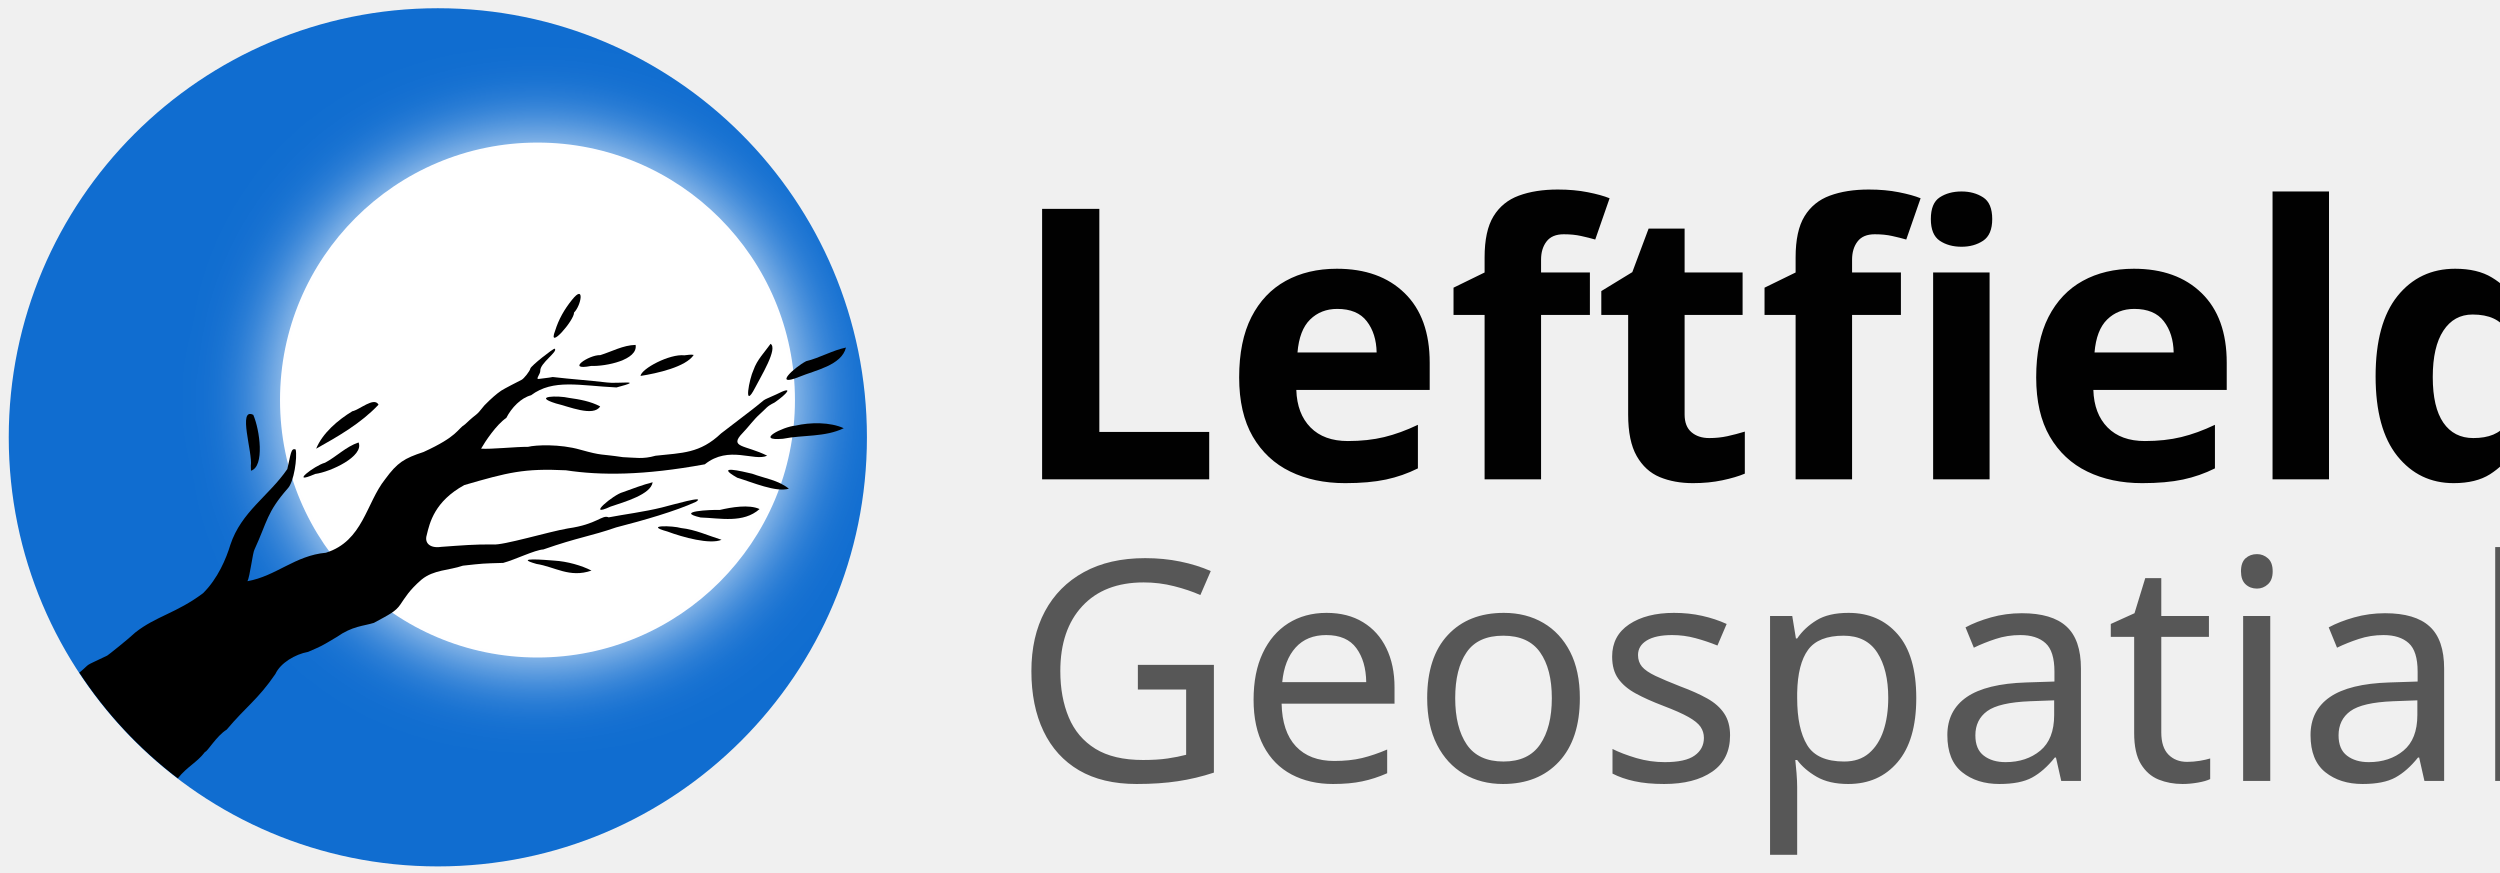
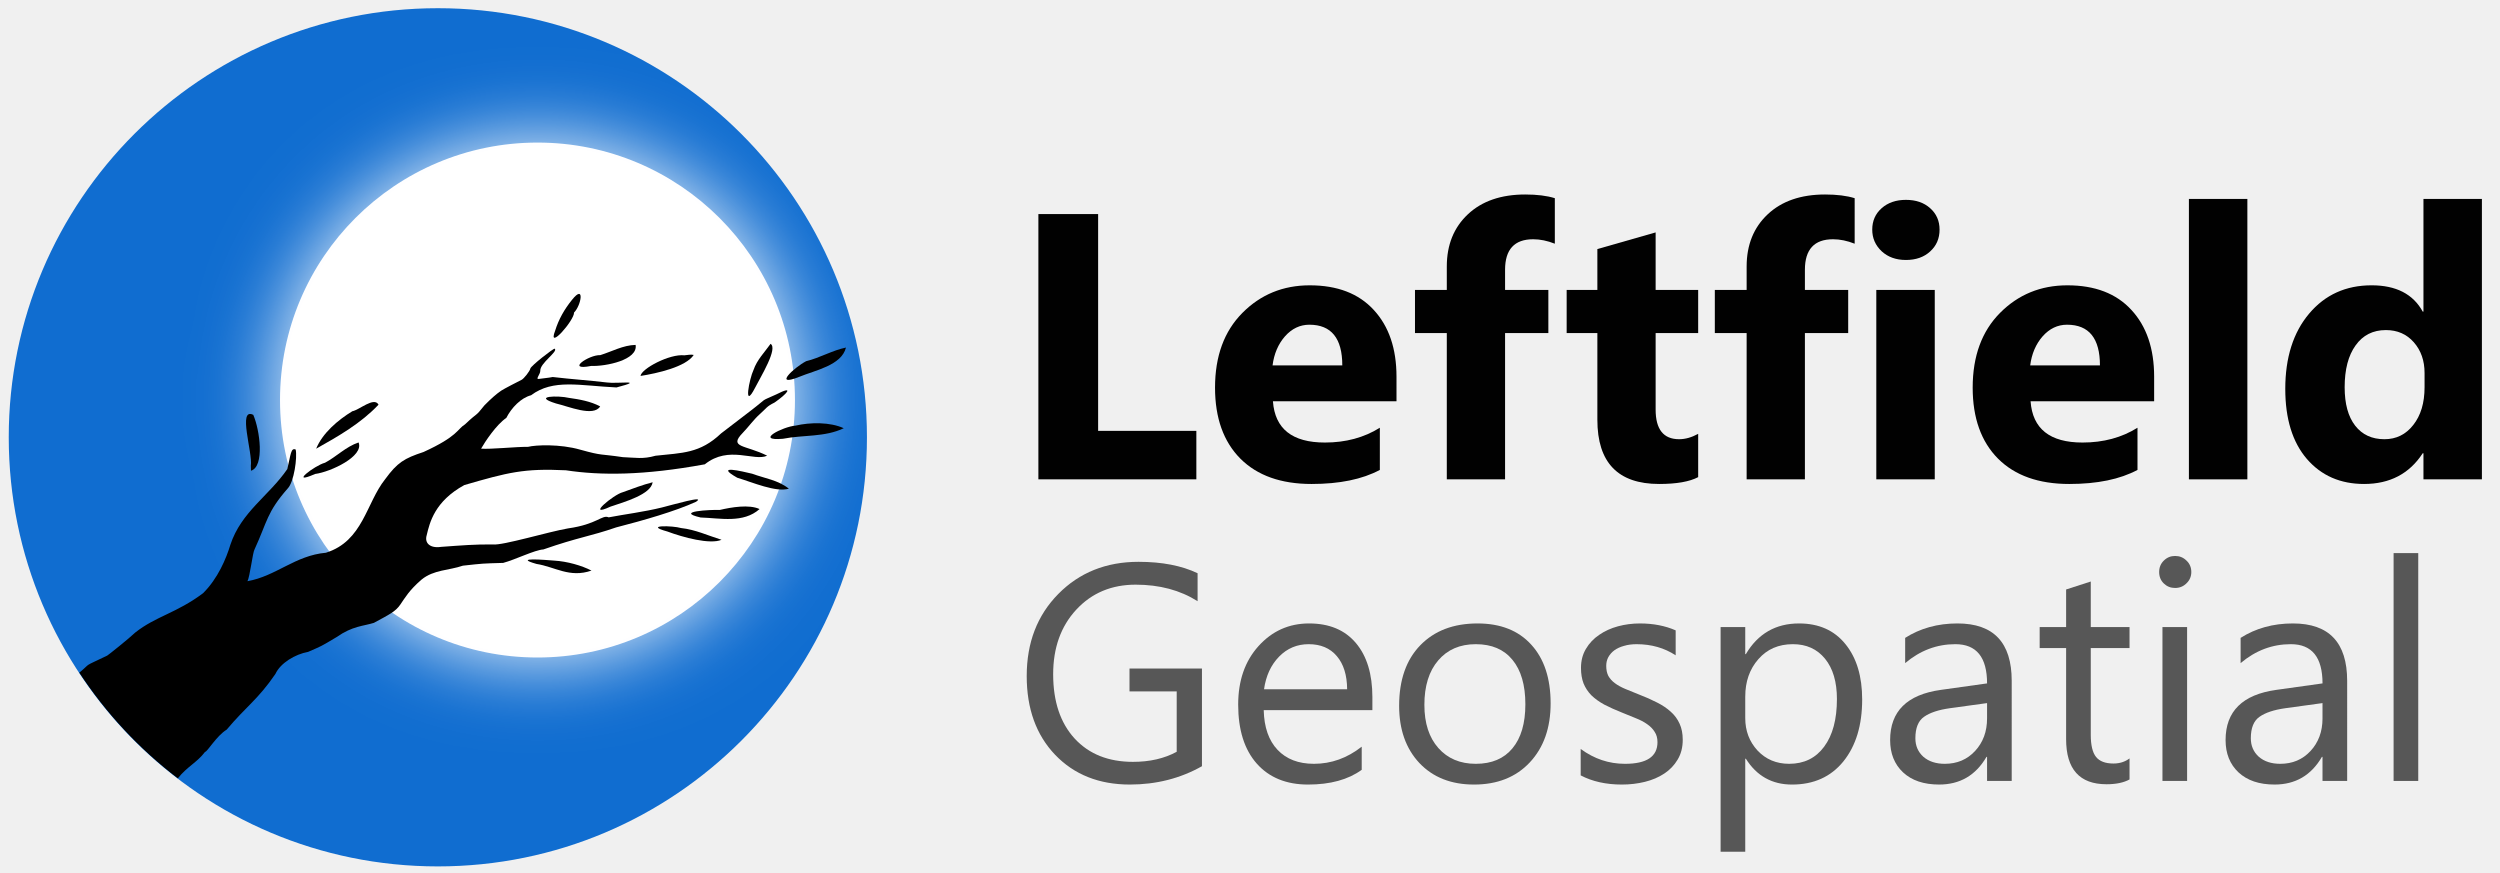
<svg xmlns="http://www.w3.org/2000/svg" width="149mm" height="52mm" viewBox="0 0 149 52" version="1.1" id="svg37476">
  <defs id="defs37473">
    <rect x="240.456" y="31.67" width="472.702" height="174.771" id="rect62766" />
    <filter style="color-interpolation-filters:sRGB" id="filter48949" x="-0.164" y="-0.164" width="1.328" height="1.328">
      <feFlood flood-opacity="1" flood-color="rgb(255,255,255)" result="flood" id="feFlood48939" />
      <feComposite in="flood" in2="SourceGraphic" operator="in" result="composite1" id="feComposite48941" />
      <feGaussianBlur in="composite1" stdDeviation="4.1" result="blur" id="feGaussianBlur48943" />
      <feOffset dx="0" dy="0" result="offset" id="feOffset48945" />
      <feComposite in="SourceGraphic" in2="offset" operator="over" result="composite2" id="feComposite48947" />
    </filter>
    <rect x="240.456" y="31.67" width="281.51" height="83.28" id="rect62766-8" />
    <rect x="240.456" y="31.67" width="281.51" height="83.28" id="rect62766-4" />
    <rect x="240.456" y="31.67" width="453.934" height="139.582" id="rect62766-3" />
    <filter style="color-interpolation-filters:sRGB" id="filter48949-4" x="-0.192" y="-0.192" width="1.384" height="1.384">
      <feFlood flood-opacity="1" flood-color="rgb(255,255,255)" result="flood" id="feFlood48939-2" />
      <feComposite in="flood" in2="SourceGraphic" operator="in" result="composite1" id="feComposite48941-8" />
      <feGaussianBlur in="composite1" stdDeviation="4.8" result="blur" id="feGaussianBlur48943-6" />
      <feOffset dx="0" dy="0" result="offset" id="feOffset48945-0" />
      <feComposite in="SourceGraphic" in2="offset" operator="over" result="composite2" id="feComposite48947-9" />
    </filter>
    <filter style="color-interpolation-filters:sRGB" id="filter48949-0" x="-0.192" y="-0.192" width="1.384" height="1.384">
      <feFlood flood-opacity="1" flood-color="rgb(255,255,255)" result="flood" id="feFlood48939-27" />
      <feComposite in="flood" in2="SourceGraphic" operator="in" result="composite1" id="feComposite48941-0" />
      <feGaussianBlur in="composite1" stdDeviation="4.8" result="blur" id="feGaussianBlur48943-0" />
      <feOffset dx="0" dy="0" result="offset" id="feOffset48945-2" />
      <feComposite in="SourceGraphic" in2="offset" operator="over" result="composite2" id="feComposite48947-8" />
    </filter>
    <filter style="color-interpolation-filters:sRGB" id="filter48949-1" x="-0.192" y="-0.192" width="1.384" height="1.384">
      <feFlood flood-opacity="1" flood-color="rgb(255,255,255)" result="flood" id="feFlood48939-9" />
      <feComposite in="flood" in2="SourceGraphic" operator="in" result="composite1" id="feComposite48941-1" />
      <feGaussianBlur in="composite1" stdDeviation="4.8" result="blur" id="feGaussianBlur48943-4" />
      <feOffset dx="0" dy="0" result="offset" id="feOffset48945-22" />
      <feComposite in="SourceGraphic" in2="offset" operator="over" result="composite2" id="feComposite48947-4" />
    </filter>
    <filter style="color-interpolation-filters:sRGB" id="filter48949-3" x="-0.192" y="-0.192" width="1.384" height="1.384">
      <feFlood flood-opacity="1" flood-color="rgb(255,255,255)" result="flood" id="feFlood48939-0" />
      <feComposite in="flood" in2="SourceGraphic" operator="in" result="composite1" id="feComposite48941-89" />
      <feGaussianBlur in="composite1" stdDeviation="4.8" result="blur" id="feGaussianBlur48943-1" />
      <feOffset dx="0" dy="0" result="offset" id="feOffset48945-4" />
      <feComposite in="SourceGraphic" in2="offset" operator="over" result="composite2" id="feComposite48947-7" />
    </filter>
    <filter style="color-interpolation-filters:sRGB" id="filter48949-03" x="-0.192" y="-0.192" width="1.384" height="1.384">
      <feFlood flood-opacity="1" flood-color="rgb(255,255,255)" result="flood" id="feFlood48939-1" />
      <feComposite in="flood" in2="SourceGraphic" operator="in" result="composite1" id="feComposite48941-6" />
      <feGaussianBlur in="composite1" stdDeviation="4.8" result="blur" id="feGaussianBlur48943-46" />
      <feOffset dx="0" dy="0" result="offset" id="feOffset48945-1" />
      <feComposite in="SourceGraphic" in2="offset" operator="over" result="composite2" id="feComposite48947-2" />
    </filter>
    <filter style="color-interpolation-filters:sRGB" id="filter48949-49" x="-0.192" y="-0.192" width="1.384" height="1.384">
      <feFlood flood-opacity="1" flood-color="rgb(255,255,255)" result="flood" id="feFlood48939-4" />
      <feComposite in="flood" in2="SourceGraphic" operator="in" result="composite1" id="feComposite48941-7" />
      <feGaussianBlur in="composite1" stdDeviation="4.8" result="blur" id="feGaussianBlur48943-02" />
      <feOffset dx="0" dy="0" result="offset" id="feOffset48945-01" />
      <feComposite in="SourceGraphic" in2="offset" operator="over" result="composite2" id="feComposite48947-5" />
    </filter>
  </defs>
  <g id="layer1">
-     <text xml:space="preserve" transform="matrix(0.2645833,0,0,0.2645833,-3.541092,-0.1472699)" id="text62764" style="font-style:normal;font-variant:normal;font-weight:bold;font-stretch:normal;font-size:85.333px;line-height:1.25;font-family:'Segoe UI';-inkscape-font-specification:'Segoe UI, Bold';font-variant-ligatures:normal;font-variant-caps:normal;font-variant-numeric:normal;font-variant-east-asian:normal;letter-spacing:0px;word-spacing:0px;white-space:pre;shape-inside:url(#rect62766);display:inline;fill:#000000;fill-opacity:0.996;stroke:none">
-       <tspan x="240.457" y="108.534" id="tspan82522">Leftfield</tspan>
-     </text>
-     <text xml:space="preserve" transform="matrix(0.2645833,0,0,0.2645833,-3.270505,21.64116)" id="text62764-3" style="font-style:normal;font-variant:normal;font-weight:normal;font-stretch:normal;font-size:69.333px;line-height:1.25;font-family:'Segoe UI';-inkscape-font-specification:'Segoe UI, Normal';font-variant-ligatures:normal;font-variant-caps:normal;font-variant-numeric:normal;font-variant-east-asian:normal;letter-spacing:0px;word-spacing:0px;white-space:pre;shape-inside:url(#rect62766-3);display:inline;fill:#575757;fill-opacity:0.996;stroke:none">
-       <tspan x="240.457" y="94.122" id="tspan82524">Geospatial</tspan>
-     </text>
+     <g aria-label="Leftfield" transform="matrix(0.2645833,0,0,0.2645833,-3.541092,-0.1472699)" id="text62764" style="font-weight:bold;font-size:85.333px;line-height:1.25;font-family:'Segoe UI';-inkscape-font-specification:'Segoe UI, Bold';letter-spacing:0px;word-spacing:0px;white-space:pre;shape-inside:url(#rect62766);display:inline;fill-opacity:0.996">
+       <path d="M 282.874,108.534 H 247.29 V 48.784 h 13.458 v 48.833 h 22.125 z" id="path117" />
+       <path d="m 327.957,90.951 h -27.833 q 0.667,9.292 11.708,9.292 7.042,0 12.375,-3.333 v 9.5 q -5.917,3.167 -15.375,3.167 -10.333,0 -16.042,-5.708 -5.708,-5.75 -5.708,-16 0,-10.625 6.167,-16.833 6.167,-6.208 15.167,-6.208 9.333,0 14.417,5.542 5.125,5.542 5.125,15.042 z m -12.208,-8.083 q 0,-9.167 -7.417,-9.167 -3.167,0 -5.5,2.625 -2.292,2.625 -2.792,6.542 z" id="path119" />
+       <path d="m 363.624,55.451 q -2.542,-1 -4.875,-1 -6.333,0 -6.333,6.875 v 4.542 h 9.75 v 9.708 h -9.75 V 108.534 H 339.29 V 75.576 h -7.167 v -9.708 h 7.167 v -5.292 q 0,-7.292 4.75,-11.75 4.75,-4.458 12.917,-4.458 4,0 6.667,0.833 z" id="path121" />
+       <path d="m 395.915,108.034 q -2.917,1.542 -8.792,1.542 -13.917,0 -13.917,-14.458 V 75.576 h -6.917 v -9.708 h 6.917 v -9.208 l 13.125,-3.75 v 12.958 h 9.583 v 9.708 h -9.583 V 92.826 q 0,6.667 5.292,6.667 2.083,0 4.292,-1.208 z" id="path123" />
+       <path d="m 431.165,55.451 q -2.542,-1 -4.875,-1 -6.333,0 -6.333,6.875 v 4.542 h 9.75 v 9.708 h -9.75 v 32.958 h -13.125 V 75.576 h -7.167 v -9.708 h 7.167 v -5.292 q 0,-7.292 4.75,-11.75 4.75,-4.458 12.917,-4.458 4,0 6.667,0.833 z" id="path125" />
+       <path d="m 442.707,59.118 q -3.333,0 -5.458,-1.958 -2.125,-2 -2.125,-4.875 0,-2.958 2.125,-4.833 2.125,-1.875 5.458,-1.875 3.375,0 5.458,1.875 2.125,1.875 2.125,4.833 0,3 -2.125,4.917 -2.083,1.917 -5.458,1.917 z m 6.5,49.417 H 436.04 V 65.868 h 13.167 z" id="path127" />
+       <path d="m 498.624,90.951 h -27.833 q 0.667,9.292 11.708,9.292 7.042,0 12.375,-3.333 v 9.5 q -5.917,3.167 -15.375,3.167 -10.333,0 -16.042,-5.708 -5.708,-5.75 -5.708,-16 0,-10.625 6.167,-16.833 6.167,-6.208 15.167,-6.208 9.333,0 14.417,5.542 5.125,5.542 5.125,15.042 z m -12.208,-8.083 q 0,-9.167 -7.417,-9.167 -3.167,0 -5.5,2.625 -2.292,2.625 -2.792,6.542 z" id="path129" />
+       <path d="M 519.624,108.534 H 506.457 V 45.368 h 13.167 z" id="path131" />
+       <path d="m 572.457,108.534 h -13.167 v -5.875 h -0.167 q -4.5,6.917 -13.208,6.917 -8,0 -12.875,-5.625 -4.875,-5.667 -4.875,-15.792 0,-10.583 5.375,-16.958 5.375,-6.375 14.083,-6.375 8.25,0 11.5,5.917 h 0.167 V 45.368 H 572.457 Z M 559.54,87.784 v -3.208 q 0,-4.167 -2.417,-6.917 -2.417,-2.75 -6.292,-2.75 -4.375,0 -6.833,3.458 -2.458,3.417 -2.458,9.417 0,5.625 2.375,8.667 2.375,3.042 6.583,3.042 4,0 6.5,-3.208 2.542,-3.208 2.542,-8.5 z" id="path133" />
+     </g>
+     <g aria-label="Geospatial" transform="matrix(0.2645833,0,0,0.2645833,-3.270505,21.64116)" id="text62764-3" style="font-size:69.333px;line-height:1.25;font-family:'Segoe UI';-inkscape-font-specification:'Segoe UI, Normal';letter-spacing:0px;word-spacing:0px;white-space:pre;shape-inside:url(#rect62766-3);display:inline;fill:#575757;fill-opacity:0.996">
+       <path d="m 283.113,90.804 q -7.312,4.13 -16.25,4.13 -10.393,0 -16.826,-6.703 -6.398,-6.703 -6.398,-17.74 0,-11.273 7.109,-18.484 7.143,-7.245 18.078,-7.245 7.922,0 13.305,2.573 v 6.297 q -5.891,-3.724 -13.948,-3.724 -8.159,0 -13.372,5.62 -5.214,5.62 -5.214,14.557 0,9.208 4.841,14.49 4.841,5.247 13.135,5.247 5.688,0 9.852,-2.268 V 73.945 h -10.63 v -5.146 h 16.318 z" id="path136" />
+       <path d="m 321.504,78.177 h -24.477 q 0.135,5.789 3.115,8.937 2.979,3.148 8.193,3.148 5.857,0 10.766,-3.859 v 5.214 q -4.57,3.318 -12.086,3.318 -7.346,0 -11.544,-4.706 -4.198,-4.74 -4.198,-13.305 0,-8.091 4.57,-13.169 4.604,-5.112 11.409,-5.112 6.805,0 10.529,4.401 3.724,4.401 3.724,12.221 z m -5.687,-4.706 q -0.034,-4.807 -2.336,-7.482 -2.268,-2.674 -6.331,-2.674 -3.927,0 -6.669,2.81 -2.742,2.81 -3.385,7.346 z" id="path138" />
+       <path d="m 344.389,94.935 q -7.685,0 -12.289,-4.841 -4.57,-4.875 -4.57,-12.898 0,-8.734 4.773,-13.643 4.773,-4.909 12.898,-4.909 7.753,0 12.086,4.773 4.367,4.773 4.367,13.237 0,8.294 -4.706,13.305 -4.672,4.977 -12.56,4.977 z m 0.406,-31.62 q -5.349,0 -8.464,3.656 -3.115,3.622 -3.115,10.021 0,6.161 3.148,9.716 3.148,3.555 8.43,3.555 5.383,0 8.26,-3.487 2.911,-3.487 2.911,-9.919 0,-6.5 -2.911,-10.021 -2.878,-3.521 -8.26,-3.521 z" id="path140" />
+       <path d="m 368.426,92.87 v -5.958 q 4.536,3.352 9.987,3.352 7.312,0 7.312,-4.875 0,-1.388 -0.643,-2.336 -0.609,-0.982 -1.693,-1.727 -1.049,-0.745 -2.505,-1.32 -1.422,-0.609 -3.081,-1.253 -2.302,-0.914 -4.062,-1.828 -1.727,-0.948 -2.911,-2.099 -1.151,-1.185 -1.76,-2.674 -0.576,-1.49 -0.576,-3.487 0,-2.437 1.117,-4.299 1.117,-1.896 2.979,-3.148 1.862,-1.286 4.232,-1.93 2.404,-0.643 4.943,-0.643 4.503,0 8.057,1.557 v 5.62 q -3.826,-2.505 -8.802,-2.505 -1.557,0 -2.81,0.372 -1.253,0.339 -2.167,0.982 -0.88,0.643 -1.388,1.557 -0.474,0.88 -0.474,1.964 0,1.354 0.474,2.268 0.508,0.914 1.456,1.625 0.948,0.711 2.302,1.286 1.354,0.576 3.081,1.253 2.302,0.88 4.13,1.828 1.828,0.914 3.115,2.099 1.286,1.151 1.964,2.674 0.711,1.523 0.711,3.622 0,2.573 -1.151,4.469 -1.117,1.896 -3.013,3.148 -1.896,1.253 -4.367,1.862 -2.471,0.609 -5.18,0.609 -5.349,0 -9.276,-2.065 z" id="path142" />
+       <path d="m 405.631,89.112 h -0.135 V 110.067 h -5.552 V 59.456 h 5.552 v 6.094 h 0.135 q 4.096,-6.906 11.984,-6.906 6.703,0 10.461,4.672 3.758,4.638 3.758,12.458 0,8.701 -4.232,13.948 -4.232,5.214 -11.578,5.214 -6.737,0 -10.393,-5.823 z m -0.135,-13.982 v 4.841 q 0,4.299 2.776,7.312 2.81,2.979 7.109,2.979 5.044,0 7.888,-3.859 2.878,-3.859 2.878,-10.732 0,-5.789 -2.674,-9.073 -2.674,-3.284 -7.245,-3.284 -4.841,0 -7.786,3.385 -2.945,3.352 -2.945,8.43 z" id="path144" />
+       <path d="m 465.519,94.122 h -5.552 v -5.417 h -0.135 q -3.622,6.229 -10.664,6.229 -5.18,0 -8.125,-2.742 -2.911,-2.742 -2.911,-7.279 0,-9.716 11.443,-11.307 l 10.393,-1.456 q 0,-8.836 -7.143,-8.836 -6.263,0 -11.307,4.266 v -5.687 q 5.112,-3.25 11.781,-3.25 12.221,0 12.221,12.932 z m -5.552,-17.536 -8.362,1.151 q -3.859,0.542 -5.823,1.93 -1.964,1.354 -1.964,4.841 0,2.539 1.794,4.164 1.828,1.591 4.841,1.591 4.13,0 6.805,-2.878 2.708,-2.911 2.708,-7.346 z" id="path146" />
+       <path d="m 492.061,93.784 q -1.964,1.083 -5.18,1.083 -9.107,0 -9.107,-10.156 V 64.195 h -5.958 v -4.74 h 5.958 V 50.992 l 5.552,-1.794 v 10.258 h 8.734 v 4.74 h -8.734 v 19.534 q 0,3.487 1.185,4.977 1.185,1.49 3.927,1.49 2.099,0 3.622,-1.151 z" id="path148" />
+       <path d="m 502.319,50.653 q -1.49,0 -2.539,-1.016 -1.049,-1.016 -1.049,-2.573 0,-1.557 1.049,-2.573 1.049,-1.049 2.539,-1.049 1.523,0 2.573,1.049 1.083,1.016 1.083,2.573 0,1.49 -1.083,2.539 -1.049,1.049 -2.573,1.049 z m 2.708,43.469 h -5.552 V 59.456 h 5.552 z" id="path150" />
+       <path d="m 541.082,94.122 h -5.552 v -5.417 h -0.135 q -3.622,6.229 -10.664,6.229 -5.18,0 -8.125,-2.742 -2.911,-2.742 -2.911,-7.279 0,-9.716 11.443,-11.307 l 10.393,-1.456 q 0,-8.836 -7.143,-8.836 -6.263,0 -11.307,4.266 v -5.687 q 5.112,-3.25 11.781,-3.25 12.221,0 12.221,12.932 z m -5.552,-17.536 -8.362,1.151 q -3.859,0.542 -5.823,1.93 -1.964,1.354 -1.964,4.841 0,2.539 1.794,4.164 1.828,1.591 4.841,1.591 4.13,0 6.805,-2.878 2.708,-2.911 2.708,-7.346 z" id="path152" />
+       <path d="m 557.095,94.122 h -5.552 v -51.323 h 5.552 z" id="path154" />
+     </g>
    <circle id="path64657" style="fill:#000000;stroke:#000000;stroke-width:0.265" cx="61.468" cy="32.32" r="0" />
    <circle id="path64659" style="fill:#000000;stroke:#000000;stroke-width:0.265" cx="29.503" cy="25.881" r="0" />
    <circle id="path64657-8" style="fill:#000000;stroke:#000000;stroke-width:0.265" cx="61.506" cy="32.56" r="0" />
    <circle id="path64659-9" style="fill:#000000;stroke:#000000;stroke-width:0.265" cx="29.54" cy="26.12" r="0" />
    <g id="path64675" transform="translate(-0.8736234,-0.2588993)" />
    <circle id="path64657-9" style="fill:#000000;stroke:#000000;stroke-width:0.265" cx="61.531" cy="32.509" r="0" />
    <circle id="path64659-5" style="fill:#000000;stroke:#000000;stroke-width:0.265" cx="29.566" cy="26.069" r="0" />
    <g id="path64675-5" transform="translate(-0.8482502,-0.310289)" />
    <circle id="path64657-97" style="fill:#000000;stroke:#000000;stroke-width:0.265" cx="61.855" cy="32.592" r="0" />
    <circle id="path64659-93" style="fill:#000000;stroke:#000000;stroke-width:0.265" cx="29.889" cy="26.152" r="0" />
    <g id="path64675-6" transform="translate(-0.5245658,-0.2272729)" />
    <circle id="path64657-6" style="fill:#000000;stroke:#000000;stroke-width:0.265" cx="61.528" cy="32.483" r="0" />
    <circle id="path64659-7" style="fill:#000000;stroke:#000000;stroke-width:0.265" cx="29.563" cy="26.043" r="0" />
    <g id="path64675-3" transform="translate(-0.8510651,-0.3360818)" />
-     <circle style="fill:#106dd0;fill-opacity:1;stroke:none;stroke-width:1.905;stroke-dasharray:none;stroke-opacity:0.996" id="path38012" cx="26.095" cy="26.064" r="25.574" />
-     <circle style="fill:#ffffff;fill-opacity:0.996;stroke:none;stroke-width:1.965;stroke-dasharray:none;stroke-opacity:1;filter:url(#filter48949-49)" id="path47820" cx="66.454" cy="50.141" r="30" transform="matrix(0.5114905,0,0,0.5114905,-1.956634,-1.80439)" />
+     <path id="path38012" style="fill:#106dd0;stroke-width:1.905;stroke-opacity:0.996" d="M 51.67,26.064 A 25.574,25.574 0 0 1 26.095,51.638 25.574,25.574 0 0 1 0.521,26.064 25.574,25.574 0 0 1 26.095,0.489 25.574,25.574 0 0 1 51.67,26.064 Z" />
+     <path id="path47820" style="fill:#ffffff;fill-opacity:0.996;stroke-width:1.965;filter:url(#filter48949-49)" transform="matrix(0.5114905,0,0,0.5114905,-1.956634,-1.80439)" d="m 96.454,50.141 a 30,30 0 0 1 -30,30 30,30 0 0 1 -30,-30 30,30 0 0 1 30,-30 30,30 0 0 1 30,30 z" />
    <path style="color:#000000;fill:#000000;stroke-width:1.239;-inkscape-stroke:none" d="m 33.032,33.412 c -0.52,-0.04 -2.51,-0.212 -1.055,0.199 1.099,0.171 1.973,0.85 3.275,0.396 -0.57,-0.297 -1.443,-0.55 -2.22,-0.595 z" id="path13181-4" />
    <circle id="path64657-98" style="fill:#000000;stroke:#000000;stroke-width:0.265" cx="61.638" cy="32.478" r="0" />
    <circle id="path64659-1" style="fill:#000000;stroke:#000000;stroke-width:0.265" cx="29.672" cy="26.039" r="0" />
    <g id="path64675-33" transform="translate(-0.7417719,-0.3405689)" />
    <path style="color:#000000;fill:#000000;stroke-width:1.33;-inkscape-stroke:none" d="m 44.91,22.048 c -0.245,0.501 -0.628,2.453 0.091,1.066 0.348,-0.683 1.377,-2.346 0.925,-2.622 -0.359,0.506 -0.811,0.956 -1.016,1.557 z" id="path13191" />
    <path style="color:#000000;fill:#000000;stroke-width:1.33;-inkscape-stroke:none" d="m 47.403,25.368 c -0.736,0.062 -2.468,0.931 -0.742,0.783 1.201,-0.238 2.509,-0.088 3.626,-0.629 -0.808,-0.374 -2.004,-0.359 -2.885,-0.153 z" id="path13189" />
    <path style="color:#000000;fill:#000000;stroke-width:1.33;-inkscape-stroke:none" d="m 44.834,28.235 c -0.606,-0.143 -2.296,-0.558 -0.895,0.237 0.928,0.282 2.312,0.884 3.077,0.654 -0.638,-0.515 -1.438,-0.614 -2.183,-0.891 z" id="path13187" />
    <path style="color:#000000;fill:#000000;stroke-width:1.33;-inkscape-stroke:none" d="m 40.596,31.472 c -0.507,-0.15 -2.261,-0.189 -0.829,0.203 0.949,0.354 2.551,0.79 3.237,0.497 -0.802,-0.25 -1.562,-0.609 -2.408,-0.7 z" id="path13183" />
    <path style="color:#000000;fill:#000000;stroke-width:1.33;-inkscape-stroke:none" d="m 42.912,30.391 c -0.56,-0.017 -2.735,0.085 -1.154,0.452 1.179,0.037 2.541,0.358 3.513,-0.503 -0.627,-0.29 -1.672,-0.11 -2.359,0.05 z" id="path13181" />
    <path style="color:#000000;fill:#000000;stroke-width:1.33;-inkscape-stroke:none" d="m 37.115,29.337 c -0.54,0.132 -2.246,1.558 -0.727,0.857 0.832,-0.28 2.409,-0.726 2.51,-1.452 -0.607,0.155 -1.196,0.383 -1.783,0.595 z" id="path13179" />
    <path style="color:#000000;fill:#000000;stroke-width:1.33;-inkscape-stroke:none" d="m 42.976,25.832 c -1.262,1.2 -2.317,1.156 -3.907,1.33 -0.761,0.217 -1.19,0.111 -1.95,0.084 -1.4,-0.209 -1.169,-0.065 -2.531,-0.444 -1.214,-0.351 -2.672,-0.284 -3.111,-0.171 -0.767,-0.004 -2.244,0.155 -2.804,0.109 0.236,-0.417 0.908,-1.43 1.504,-1.834 0.306,-0.601 0.866,-1.19 1.475,-1.349 1.318,-0.988 2.887,-0.572 5.092,-0.465 1.814,-0.477 0.009,-0.209 -0.558,-0.295 -1.114,-0.131 -2.129,-0.196 -3.243,-0.327 -0.263,0.054 -0.618,0.079 -0.833,0.115 -0.215,0.035 0.101,-0.292 0.091,-0.488 -0.023,-0.456 1.083,-1.149 0.859,-1.315 -0.056,-0.042 -1.429,1.029 -1.453,1.187 -0.022,0.145 -0.384,0.603 -0.521,0.669 -0.137,0.066 -1.07,0.546 -1.215,0.646 -0.146,0.1 -0.298,0.219 -0.463,0.364 -0.165,0.145 -0.343,0.314 -0.538,0.514 -0.595,0.747 -0.31,0.328 -1.154,1.128 -0.474,0.294 -0.413,0.707 -2.471,1.648 -1.151,0.38 -1.557,0.622 -2.287,1.619 -1.14,1.425 -1.315,3.69 -3.533,4.386 -1.846,0.167 -2.962,1.392 -4.679,1.697 0.145,-0.238 0.314,-1.72 0.426,-1.899 0.765,-1.663 0.721,-2.198 1.978,-3.631 0.376,-0.387 0.575,-1.847 0.473,-2.317 -0.289,-0.126 -0.291,0.292 -0.499,1.163 -1.093,1.598 -2.747,2.546 -3.396,4.519 -0.241,0.801 -0.742,2.008 -1.626,2.88 -1.578,1.185 -2.812,1.372 -4.04,2.343 -0.371,0.356 -1.629,1.36 -1.673,1.376 -1.527,0.736 -0.879,0.362 -1.661,1.018 1.587,2.416 3.572,4.545 5.87,6.297 0.558,-0.703 1.142,-0.941 1.623,-1.577 0.129,0.009 0.68,-0.954 1.288,-1.325 1.175,-1.397 1.863,-1.795 2.905,-3.319 0.3,-0.653 1.176,-1.176 1.949,-1.316 0.829,-0.363 0.697,-0.284 1.699,-0.882 0.958,-0.67 1.592,-0.649 2.221,-0.847 0.925,-0.504 1.28,-0.663 1.574,-1.088 0.294,-0.424 0.525,-0.851 1.272,-1.495 0.725,-0.589 1.614,-0.536 2.46,-0.826 1.266,-0.139 1.138,-0.127 2.4,-0.165 0.727,-0.195 1.875,-0.771 2.395,-0.802 2.11,-0.735 2.776,-0.773 4.34,-1.314 1.609,-0.413 3.536,-0.965 4.757,-1.526 0.649,-0.419 -1.397,0.181 -2.029,0.338 -1.047,0.261 -2.274,0.415 -3.173,0.589 -0.399,-0.177 -0.672,0.413 -2.427,0.659 -1.126,0.19 -3.917,1.033 -4.472,0.956 -1.09,-0.011 -1.834,0.055 -3.087,0.144 -0.646,0.099 -1.009,-0.214 -0.861,-0.699 0.179,-0.75 0.471,-2.012 2.241,-2.984 2.613,-0.759 3.553,-1.002 6.054,-0.881 2.06,0.314 4.634,0.314 8.28,-0.356 1.438,-1.153 2.94,-0.151 3.716,-0.514 -1.295,-0.652 -2.323,-0.467 -1.457,-1.358 0.346,-0.356 0.656,-0.8 1.035,-1.134 0.379,-0.334 0.373,-0.435 0.857,-0.673 0.731,-0.501 1.241,-1.067 0.098,-0.483 -1.041,0.472 -0.417,0.127 -1.529,0.979 z" id="path13177" />
    <path style="color:#000000;fill:#000000;stroke-width:1.33;-inkscape-stroke:none" d="m 35.776,21.166 c -0.682,-0.029 -2.097,0.949 -0.544,0.644 0.875,0.034 2.805,-0.358 2.65,-1.254 -0.748,0.017 -1.411,0.395 -2.106,0.61 z" id="path13175" />
    <path style="color:#000000;fill:#000000;stroke-width:1.33;-inkscape-stroke:none" d="m 33.086,19.711 c -0.482,1.244 1.152,-0.629 1.127,-1.084 0.435,-0.434 0.654,-1.734 -0.126,-0.751 -0.449,0.558 -0.789,1.15 -1.001,1.835 z" id="path13173" />
    <path style="color:#000000;fill:#000000;stroke-width:1.33;-inkscape-stroke:none" d="m 40.791,21.177 c -0.879,-0.1 -2.569,0.798 -2.616,1.229 0.997,-0.157 2.703,-0.538 3.172,-1.252 -0.184,-0.043 -0.372,0.012 -0.556,0.022 z" id="path13171" />
    <path style="color:#000000;fill:#000000;stroke-width:1.33;-inkscape-stroke:none" d="m 33.912,23.714 c -0.643,-0.15 -2.225,-0.117 -0.778,0.332 0.755,0.176 2.239,0.818 2.636,0.176 -0.568,-0.303 -1.225,-0.419 -1.858,-0.508 z" id="path13169" />
    <path style="color:#000000;fill:#000000;stroke-width:1.33;-inkscape-stroke:none" d="m 19.366,27.58 c -0.618,0.164 -2.175,1.364 -0.584,0.668 0.922,-0.12 2.928,-1.058 2.589,-1.878 -0.754,0.252 -1.316,0.846 -2.004,1.211 z" id="path13167" />
    <path style="color:#000000;fill:#000000;stroke-width:1.33;-inkscape-stroke:none" d="m 14.958,28.056 c 0.829,-0.256 0.524,-2.442 0.137,-3.331 -0.95,-0.47 -0.024,2.273 -0.145,3.036 l 0.008,0.296 z" id="path13165" />
    <path style="color:#000000;fill:#000000;stroke-width:1.33;-inkscape-stroke:none" d="m 20.999,24.51 c -0.853,0.52 -1.774,1.298 -2.156,2.232 1.324,-0.741 2.666,-1.511 3.717,-2.623 -0.262,-0.492 -1.143,0.318 -1.561,0.391 z" id="path13163" />
    <path style="color:#000000;fill:#000000;stroke-width:1.33;-inkscape-stroke:none" d="m 48.048,21.526 c -0.723,0.377 -1.993,1.562 -0.432,0.941 0.98,-0.406 2.536,-0.685 2.804,-1.753 -0.808,0.165 -1.557,0.615 -2.372,0.812 z" id="path1300-6-6" />
  </g>
</svg>
